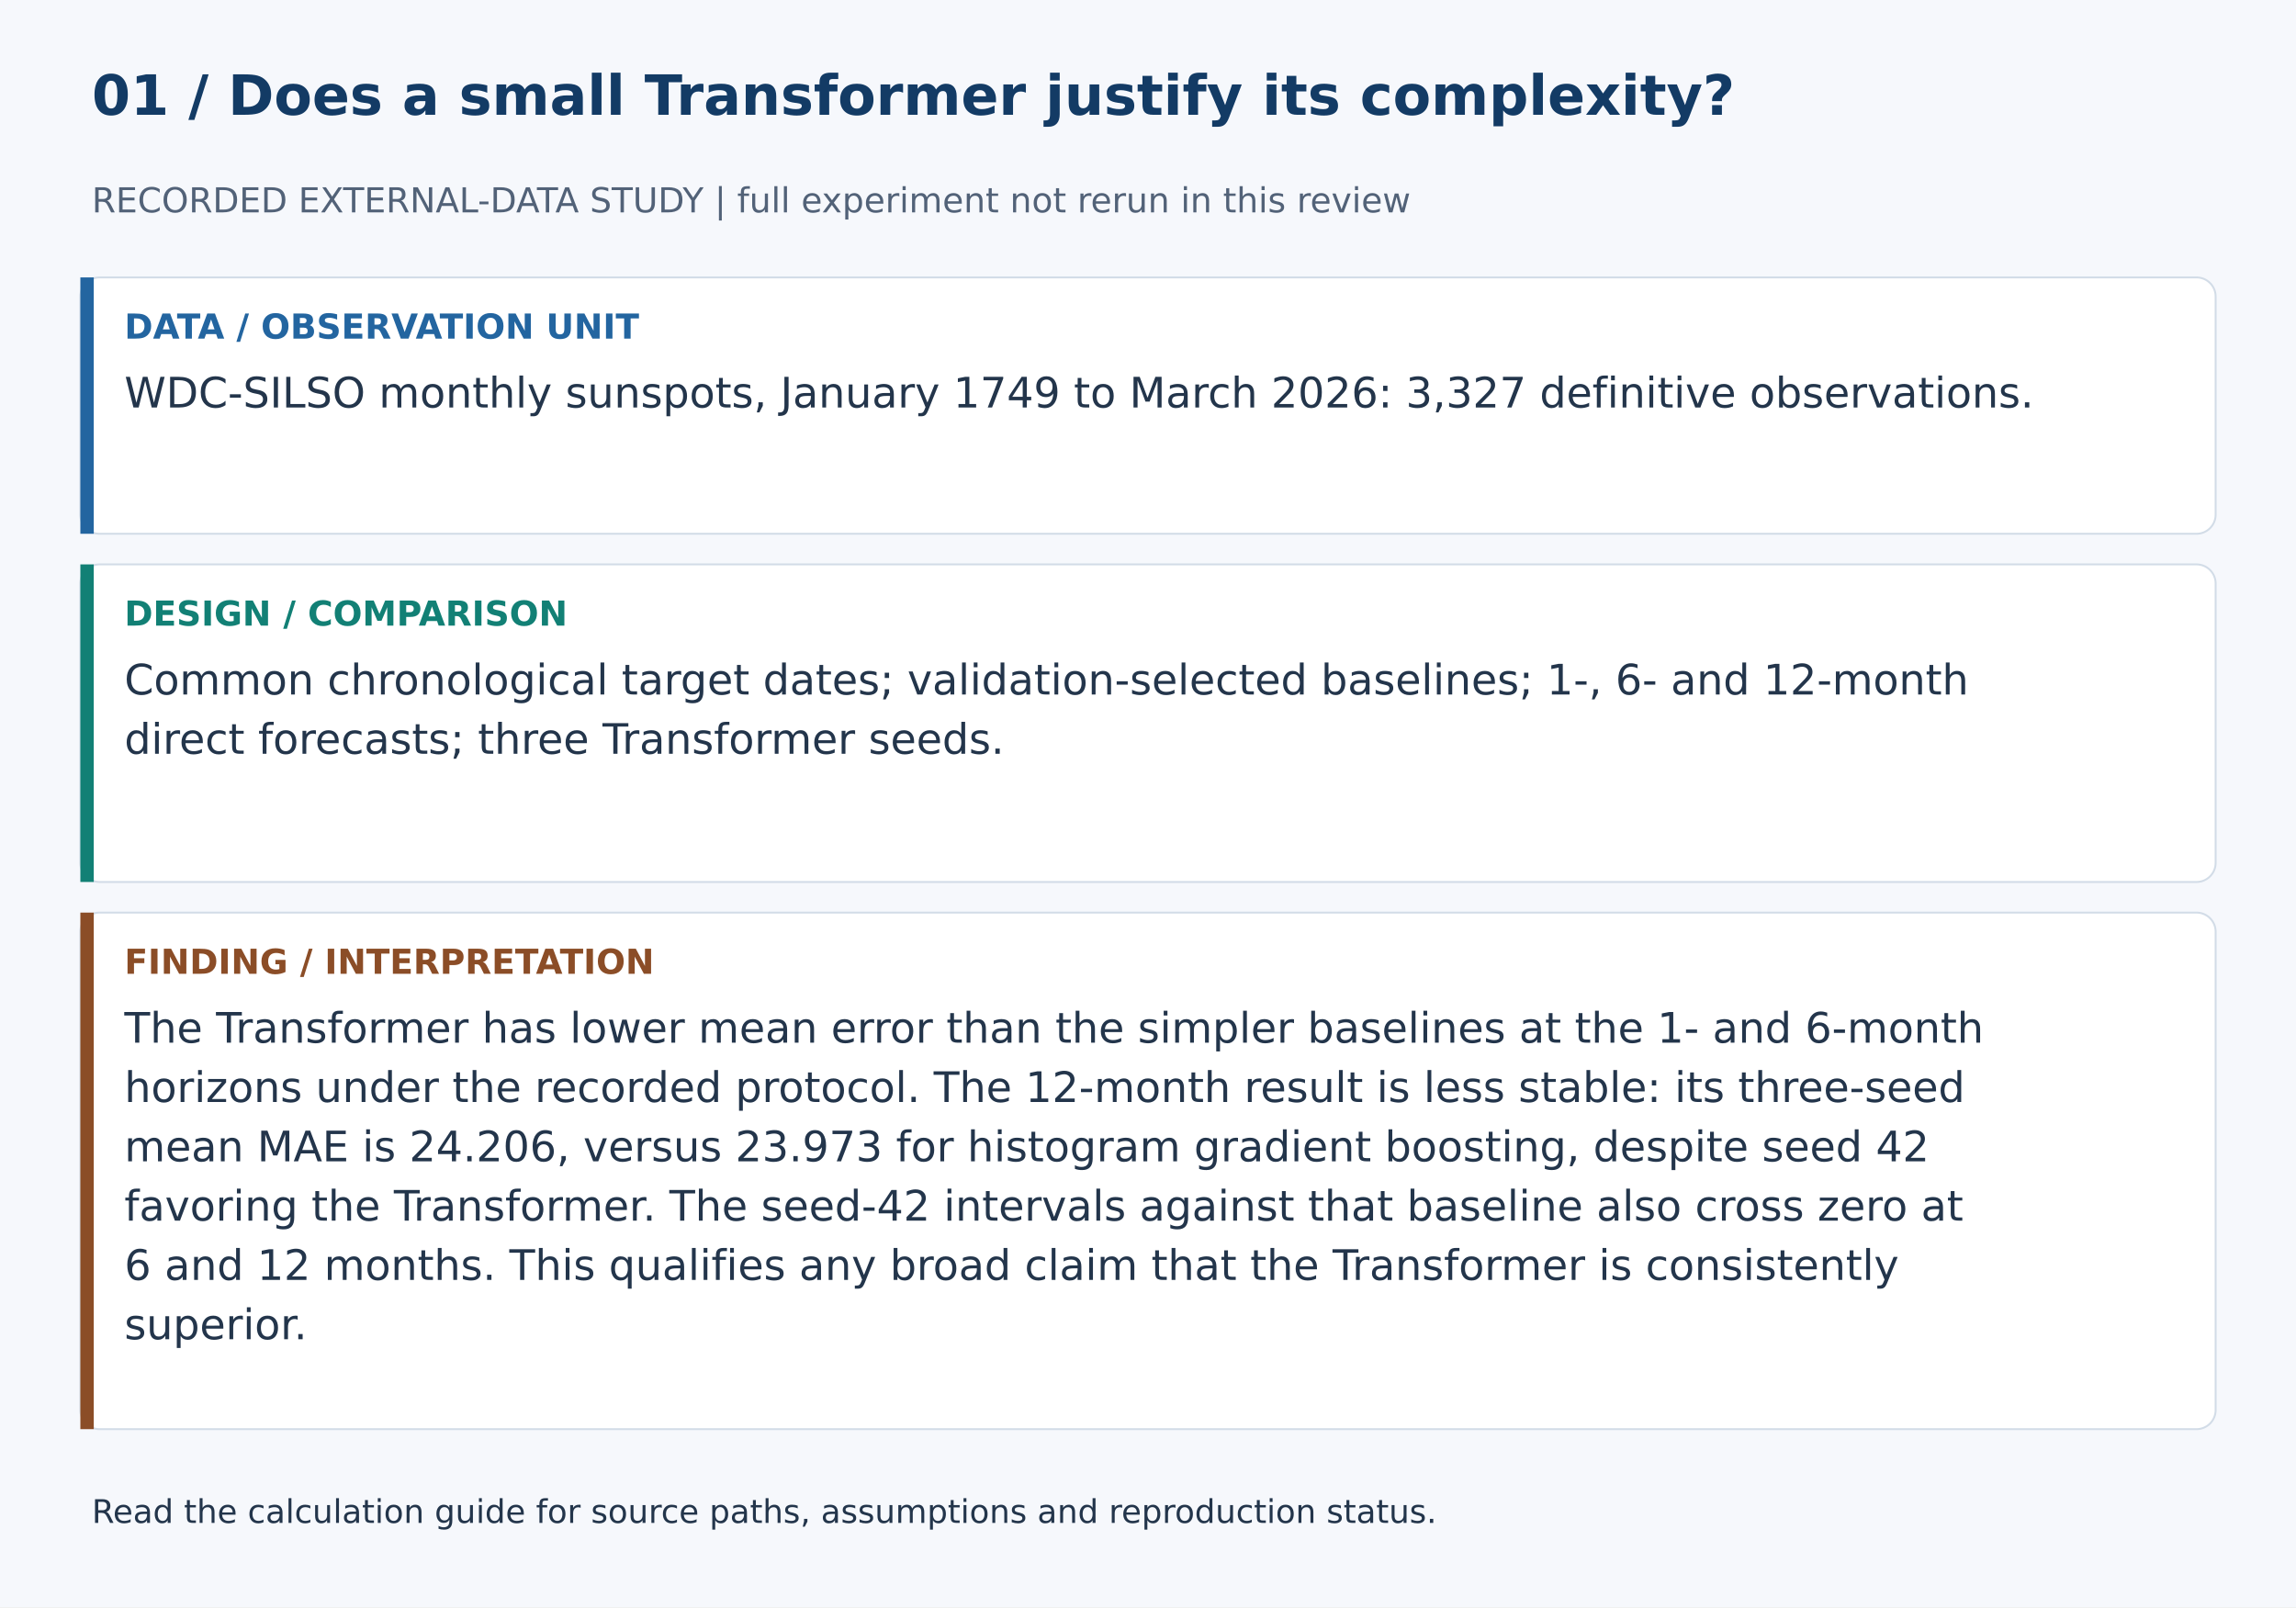
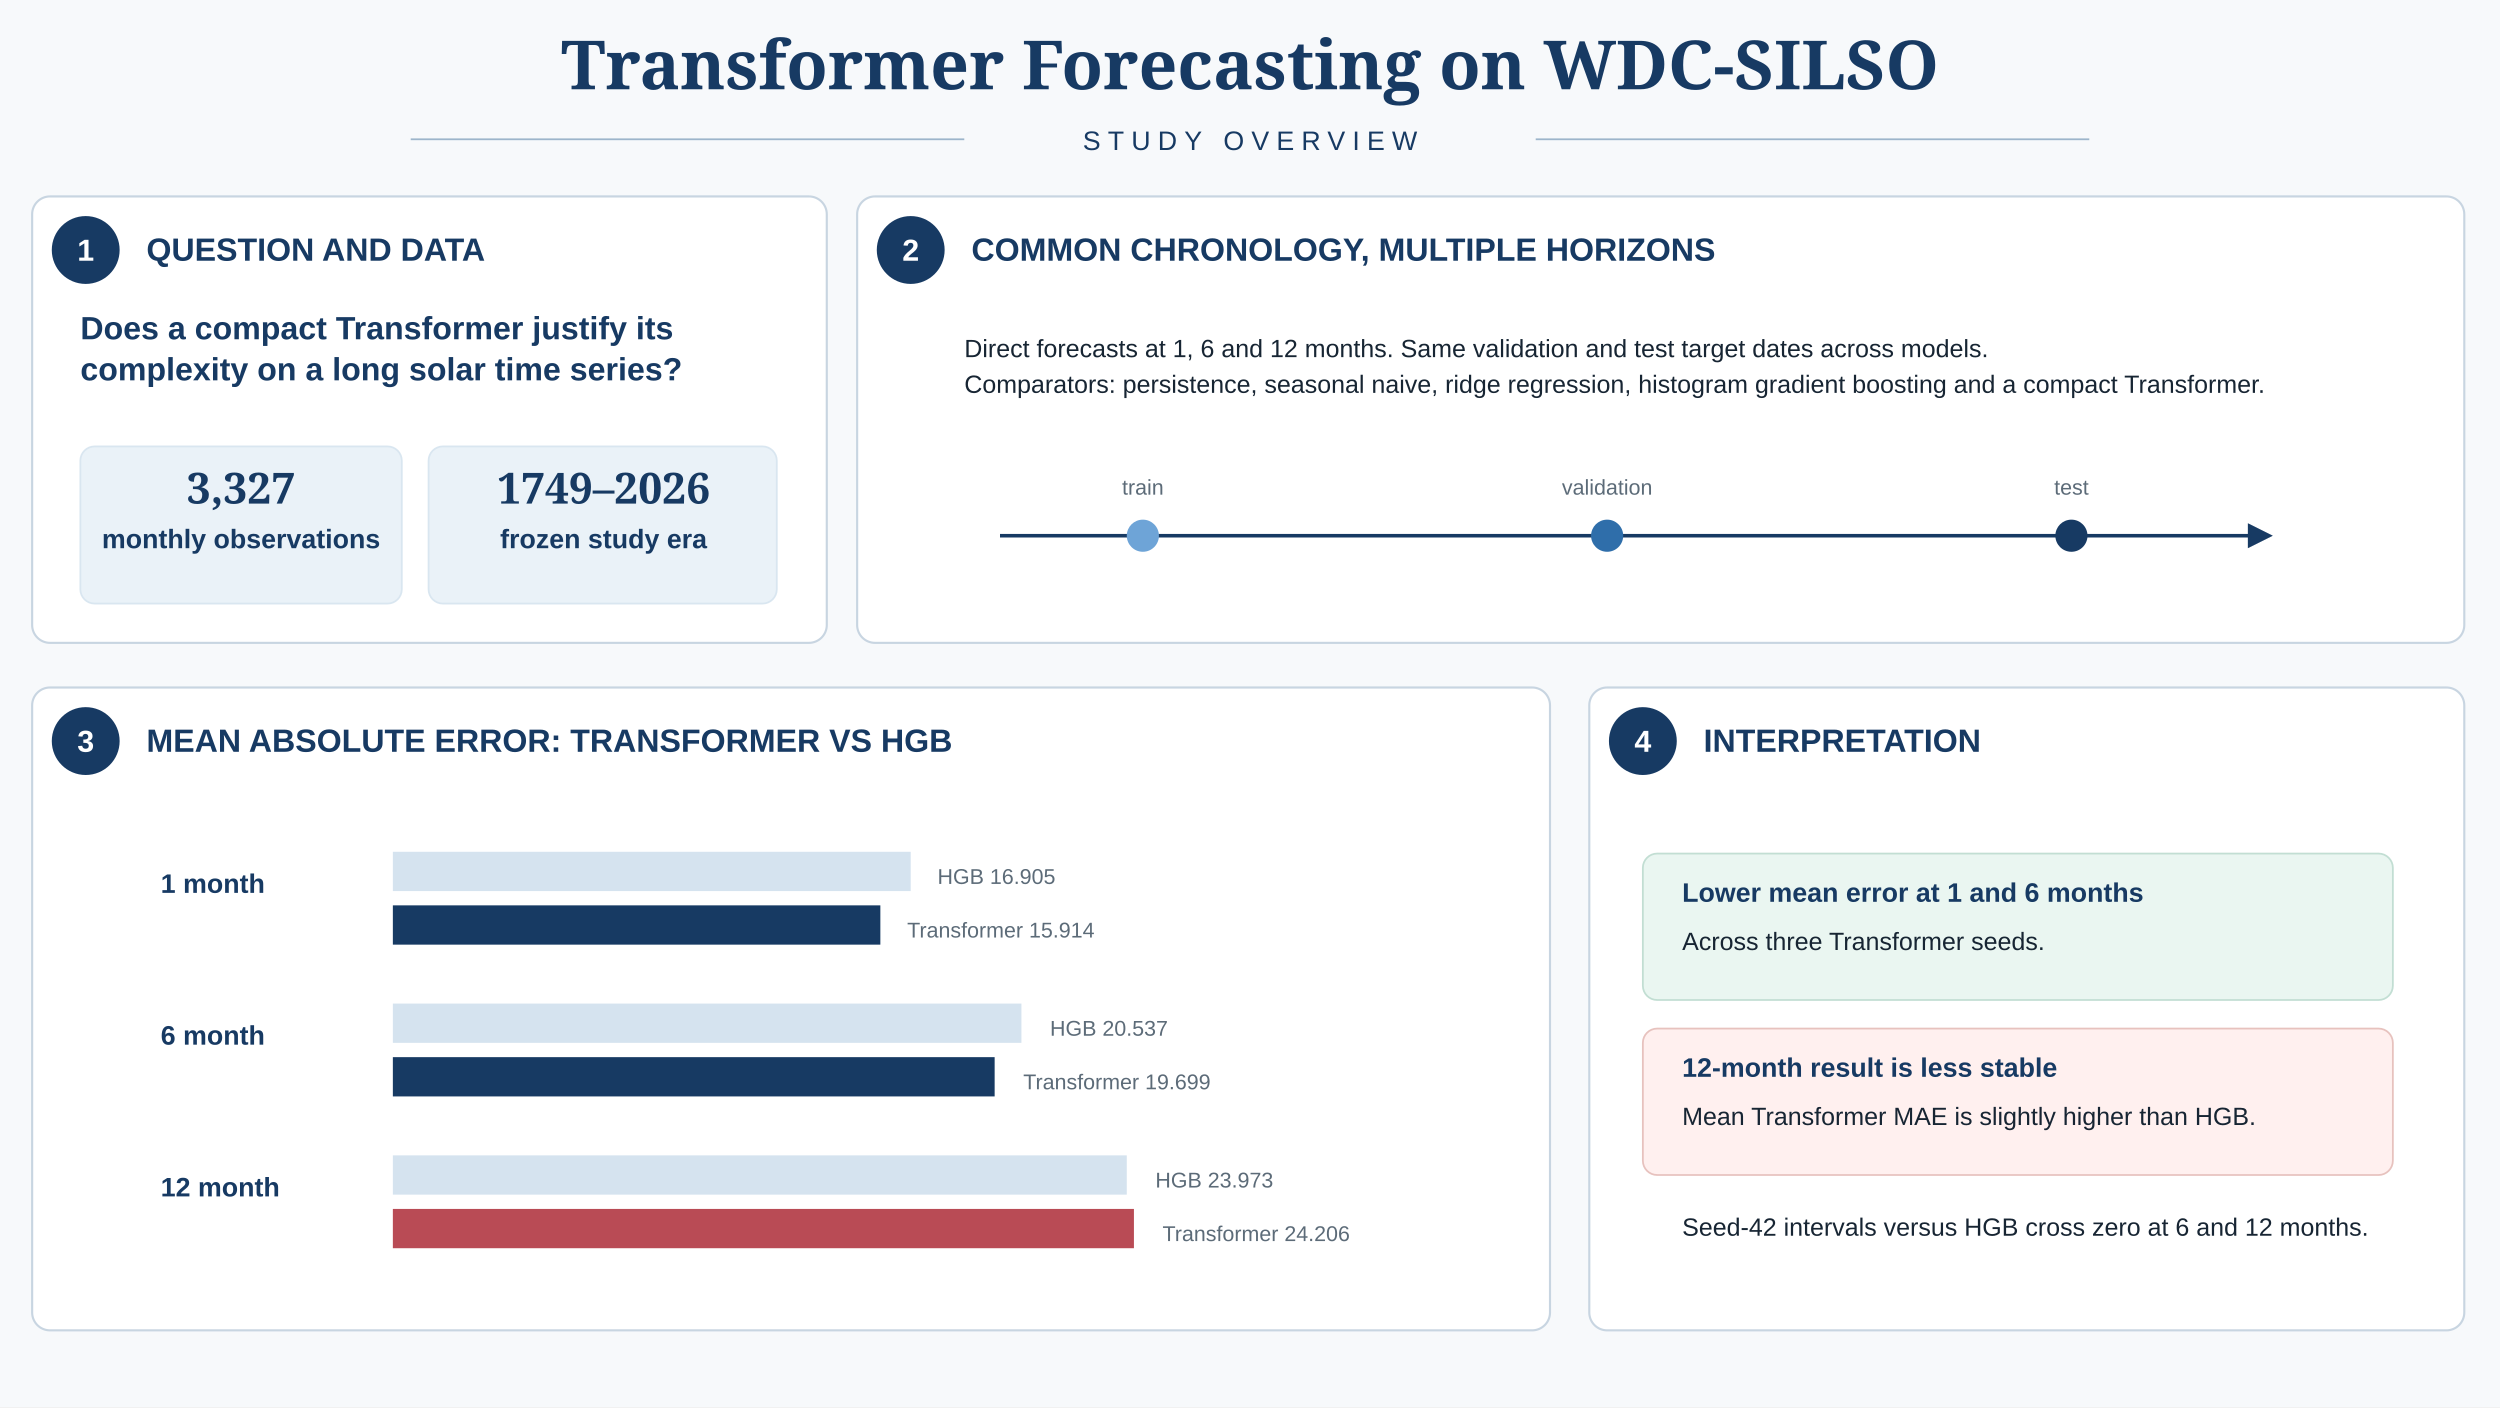
- <svg xmlns="http://www.w3.org/2000/svg" width="1200" height="840" viewBox="0 0 1200 840" role="img">
-   <rect width="1200" height="840" fill="#f6f8fc" />
-   <text x="48" y="60" font-family="DejaVu Sans,Arial,sans-serif" font-size="29" fill="#133b65" font-weight="700">01 / Does a small Transformer justify its complexity?</text>
-   <text x="48" y="111" font-family="DejaVu Sans,Arial,sans-serif" font-size="18" fill="#526278" font-weight="400">RECORDED EXTERNAL-DATA STUDY | full experiment not rerun in this review</text>
-   <rect x="42" y="145" width="1116" height="134" rx="10" fill="white" stroke="#d2dce7" />
-   <rect x="42" y="145" width="7" height="134" fill="#2365a0" />
-   <text x="65" y="177" font-family="DejaVu Sans,Arial,sans-serif" font-size="18" fill="#2365a0" font-weight="700">DATA / OBSERVATION UNIT</text>
-   <text x="65" y="213" font-family="DejaVu Sans,Arial,sans-serif" font-size="22" fill="#23354b" font-weight="400">WDC-SILSO monthly sunspots, January 1749 to March 2026: 3,327 definitive observations.</text>
-   <rect x="42" y="295" width="1116" height="166" rx="10" fill="white" stroke="#d2dce7" />
-   <rect x="42" y="295" width="7" height="166" fill="#128075" />
-   <text x="65" y="327" font-family="DejaVu Sans,Arial,sans-serif" font-size="18" fill="#128075" font-weight="700">DESIGN / COMPARISON</text>
-   <text x="65" y="363" font-family="DejaVu Sans,Arial,sans-serif" font-size="22" fill="#23354b" font-weight="400">Common chronological target dates; validation-selected baselines; 1-, 6- and 12-month</text>
-   <text x="65" y="394" font-family="DejaVu Sans,Arial,sans-serif" font-size="22" fill="#23354b" font-weight="400">direct forecasts; three Transformer seeds.</text>
-   <rect x="42" y="477" width="1116" height="270" rx="10" fill="white" stroke="#d2dce7" />
-   <rect x="42" y="477" width="7" height="270" fill="#8b4d27" />
-   <text x="65" y="509" font-family="DejaVu Sans,Arial,sans-serif" font-size="18" fill="#8b4d27" font-weight="700">FINDING / INTERPRETATION</text>
-   <text x="65" y="545" font-family="DejaVu Sans,Arial,sans-serif" font-size="22" fill="#23354b" font-weight="400">The Transformer has lower mean error than the simpler baselines at the 1- and 6-month</text>
-   <text x="65" y="576" font-family="DejaVu Sans,Arial,sans-serif" font-size="22" fill="#23354b" font-weight="400">horizons under the recorded protocol. The 12-month result is less stable: its three-seed</text>
-   <text x="65" y="607" font-family="DejaVu Sans,Arial,sans-serif" font-size="22" fill="#23354b" font-weight="400">mean MAE is 24.206, versus 23.973 for histogram gradient boosting, despite seed 42</text>
-   <text x="65" y="638" font-family="DejaVu Sans,Arial,sans-serif" font-size="22" fill="#23354b" font-weight="400">favoring the Transformer. The seed-42 intervals against that baseline also cross zero at</text>
-   <text x="65" y="669" font-family="DejaVu Sans,Arial,sans-serif" font-size="22" fill="#23354b" font-weight="400">6 and 12 months. This qualifies any broad claim that the Transformer is consistently</text>
-   <text x="65" y="700" font-family="DejaVu Sans,Arial,sans-serif" font-size="22" fill="#23354b" font-weight="400">superior.</text>
-   <text x="48" y="796" font-family="DejaVu Sans,Arial,sans-serif" font-size="17" fill="#23354b" font-weight="400">Read the calculation guide for source paths, assumptions and reproduction status.</text>
+ <svg xmlns="http://www.w3.org/2000/svg" viewBox="0 0 1400 788" role="img" aria-labelledby="title desc">
+   <rect width="1400" height="788" fill="#F7F9FB" />
+   <style>
+ .title{font-family:Georgia,serif;font-weight:700;fill:#173A63;font-size:38px}
+ .subtitle{font-family:Arial,sans-serif;fill:#173A63;font-size:15px;letter-spacing:4px}
+ .h{font-family:Arial,sans-serif;font-weight:700;fill:#173A63;font-size:18px}
+ .h2{font-family:Arial,sans-serif;font-weight:700;fill:#173A63;font-size:15px}
+ .txt{font-family:Arial,sans-serif;fill:#172533;font-size:14px}
+ .sm{font-family:Arial,sans-serif;fill:#5C6B78;font-size:12px}
+ .metric{font-family:Georgia,serif;font-weight:700;fill:#173A63;font-size:24px}
+ .card{fill:#FFFFFF;stroke:#C8D5E1;stroke-width:1.2}
+ .soft{fill:#EAF2F8;stroke:#D9E6F0;stroke-width:1}
+ .warn{fill:#FFF0EF;stroke:#E7C2BE;stroke-width:1}
+ .good{fill:#EAF6F1;stroke:#C2DED3;stroke-width:1}
+ .flow{stroke:#173A63;stroke-width:2;fill:none;marker-end:url(#arrow)}
+ .axis{stroke:#8094A7;stroke-width:1.2}
+ </style>
+   <defs>
+     <marker id="arrow" viewBox="0 0 10 10" refX="8" refY="5" markerWidth="7" markerHeight="7" orient="auto">
+       <path d="M0 0 L10 5 L0 10z" fill="#173A63" />
+     </marker>
+   </defs>
+   <text x="700" y="50" text-anchor="middle" class="title">Transformer Forecasting on WDC-SILSO</text>
+   <line x1="230" y1="78" x2="540" y2="78" stroke="#9DB5CB" />
+   <line x1="860" y1="78" x2="1170" y2="78" stroke="#9DB5CB" />
+   <text x="700" y="84" text-anchor="middle" class="subtitle">STUDY OVERVIEW</text>
+   <rect x="18" y="110" width="445" height="250" rx="10" class="card" />
+   <circle cx="48" cy="140" r="19" fill="#173A63" />
+   <text x="48" y="146" text-anchor="middle" fill="white" font-family="Arial" font-weight="700" font-size="17">1</text>
+   <text x="82" y="146" class="h">QUESTION AND DATA</text>
+   <text x="45" y="190" class="h">
+     <tspan x="45">Does a compact Transformer justify its</tspan>
+     <tspan x="45" dy="23">complexity on a long solar time series?</tspan>
+   </text>
+   <rect x="45" y="250" width="180" height="88" rx="8" class="soft" />
+   <text x="135" y="282" class="metric" text-anchor="middle">3,327</text>
+   <text x="135" y="307" class="h2" text-anchor="middle">monthly observations</text>
+   <rect x="240" y="250" width="195" height="88" rx="8" class="soft" />
+   <text x="338" y="282" class="metric" text-anchor="middle">1749–2026</text>
+   <text x="338" y="307" class="h2" text-anchor="middle">frozen study era</text>
+   <rect x="480" y="110" width="900" height="250" rx="10" class="card" />
+   <circle cx="510" cy="140" r="19" fill="#173A63" />
+   <text x="510" y="146" text-anchor="middle" fill="white" font-family="Arial" font-weight="700" font-size="17">2</text>
+   <text x="544" y="146" class="h">COMMON CHRONOLOGY, MULTIPLE HORIZONS</text>
+   <text x="540" y="200" class="txt">
+     <tspan x="540">Direct forecasts at 1, 6 and 12 months. Same validation and test target dates across models.</tspan>
+     <tspan x="540" dy="20">Comparators: persistence, seasonal naive, ridge regression, histogram gradient boosting and a compact Transformer.</tspan>
+   </text>
+   <line x1="560" y1="300" x2="1270" y2="300" class="flow" />
+   <circle cx="640" cy="300" r="9" fill="#6EA4D7" />
+   <text x="640" y="277" class="sm" text-anchor="middle">train</text>
+   <circle cx="900" cy="300" r="9" fill="#2F6EAA" />
+   <text x="900" y="277" class="sm" text-anchor="middle">validation</text>
+   <circle cx="1160" cy="300" r="9" fill="#173A63" />
+   <text x="1160" y="277" class="sm" text-anchor="middle">test</text>
+   <rect x="18" y="385" width="850" height="360" rx="10" class="card" />
+   <circle cx="48" cy="415" r="19" fill="#173A63" />
+   <text x="48" y="421" text-anchor="middle" fill="white" font-family="Arial" font-weight="700" font-size="17">3</text>
+   <text x="82" y="421" class="h">MEAN ABSOLUTE ERROR: TRANSFORMER VS HGB</text>
+   <text x="90" y="500" class="h2">1 month</text>
+   <rect x="220" y="477" width="290" height="22" fill="#D5E3EF" />
+   <rect x="220" y="507" width="273" height="22" fill="#173A63" />
+   <text x="525" y="495" class="sm">HGB 16.905</text>
+   <text x="508" y="525" class="sm">Transformer 15.914</text>
+   <text x="90" y="585" class="h2">6 month</text>
+   <rect x="220" y="562" width="352" height="22" fill="#D5E3EF" />
+   <rect x="220" y="592" width="337" height="22" fill="#173A63" />
+   <text x="588" y="580" class="sm">HGB 20.537</text>
+   <text x="573" y="610" class="sm">Transformer 19.699</text>
+   <text x="90" y="670" class="h2">12 month</text>
+   <rect x="220" y="647" width="411" height="22" fill="#D5E3EF" />
+   <rect x="220" y="677" width="415" height="22" fill="#B94B55" />
+   <text x="647" y="665" class="sm">HGB 23.973</text>
+   <text x="651" y="695" class="sm">Transformer 24.206</text>
+   <rect x="890" y="385" width="490" height="360" rx="10" class="card" />
+   <circle cx="920" cy="415" r="19" fill="#173A63" />
+   <text x="920" y="421" text-anchor="middle" fill="white" font-family="Arial" font-weight="700" font-size="17">4</text>
+   <text x="954" y="421" class="h">INTERPRETATION</text>
+   <rect x="920" y="478" width="420" height="82" rx="8" class="good" />
+   <text x="942" y="505" class="h2">Lower mean error at 1 and 6 months</text>
+   <text x="942" y="532" class="txt">Across three Transformer seeds.</text>
+   <rect x="920" y="576" width="420" height="82" rx="8" class="warn" />
+   <text x="942" y="603" class="h2">12-month result is less stable</text>
+   <text x="942" y="630" class="txt">Mean Transformer MAE is slightly higher than HGB.</text>
+   <text x="942" y="692" class="txt">Seed-42 intervals versus HGB cross zero at 6 and 12 months.</text>
</svg>
